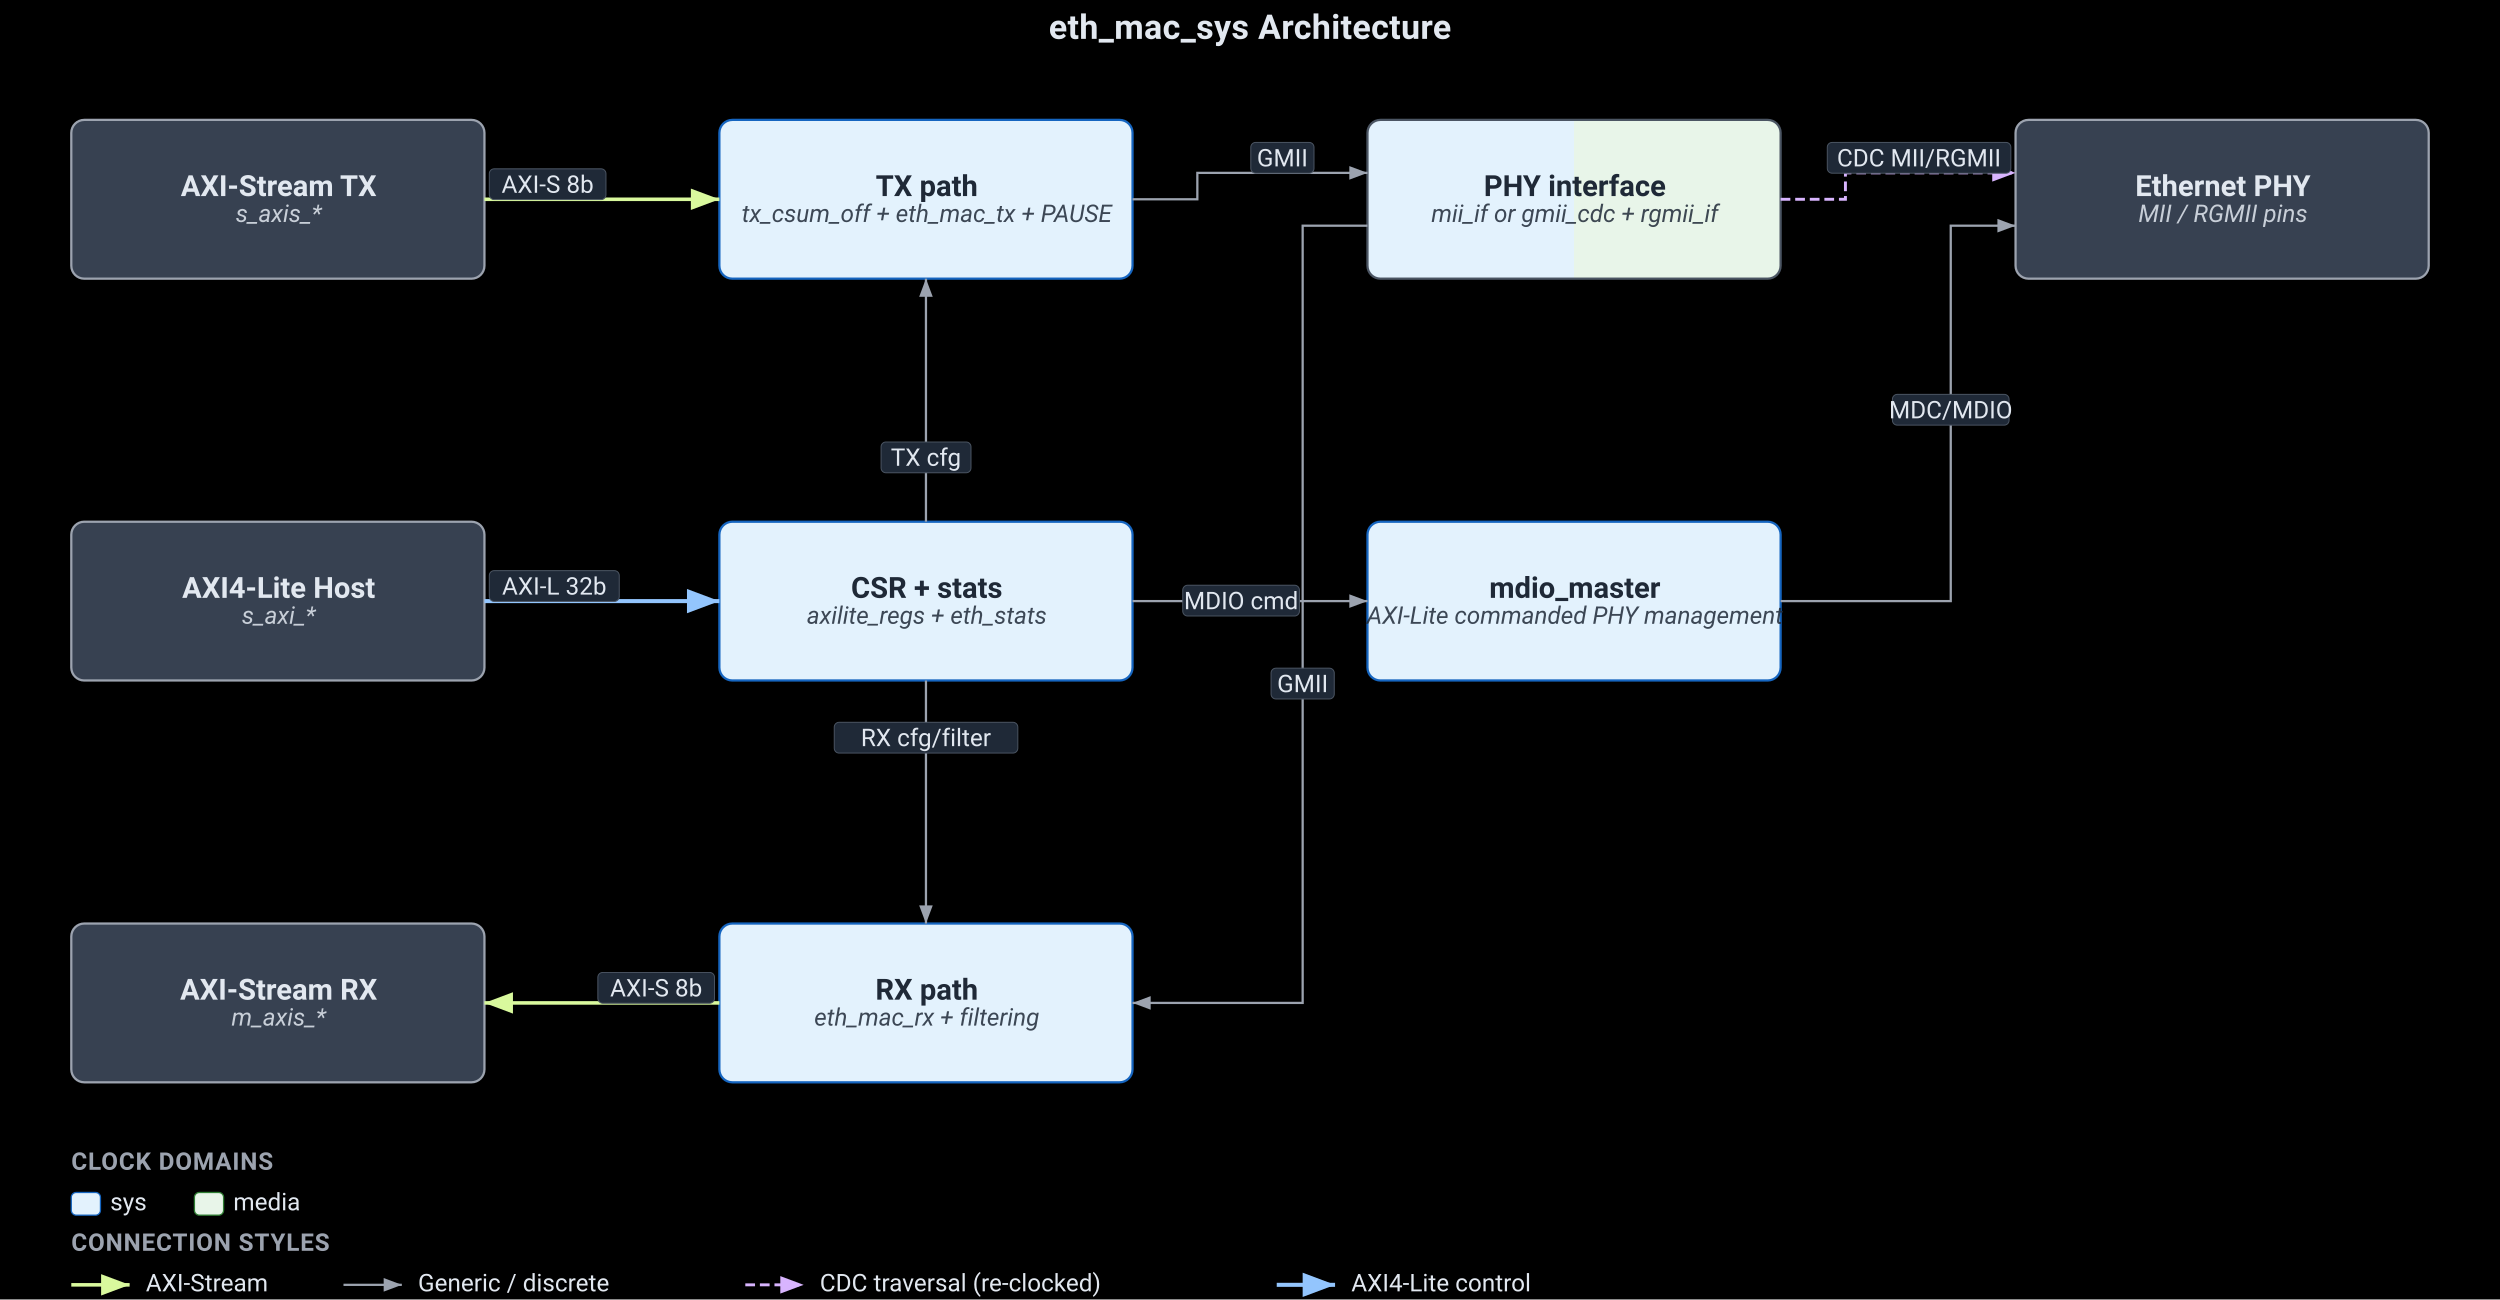
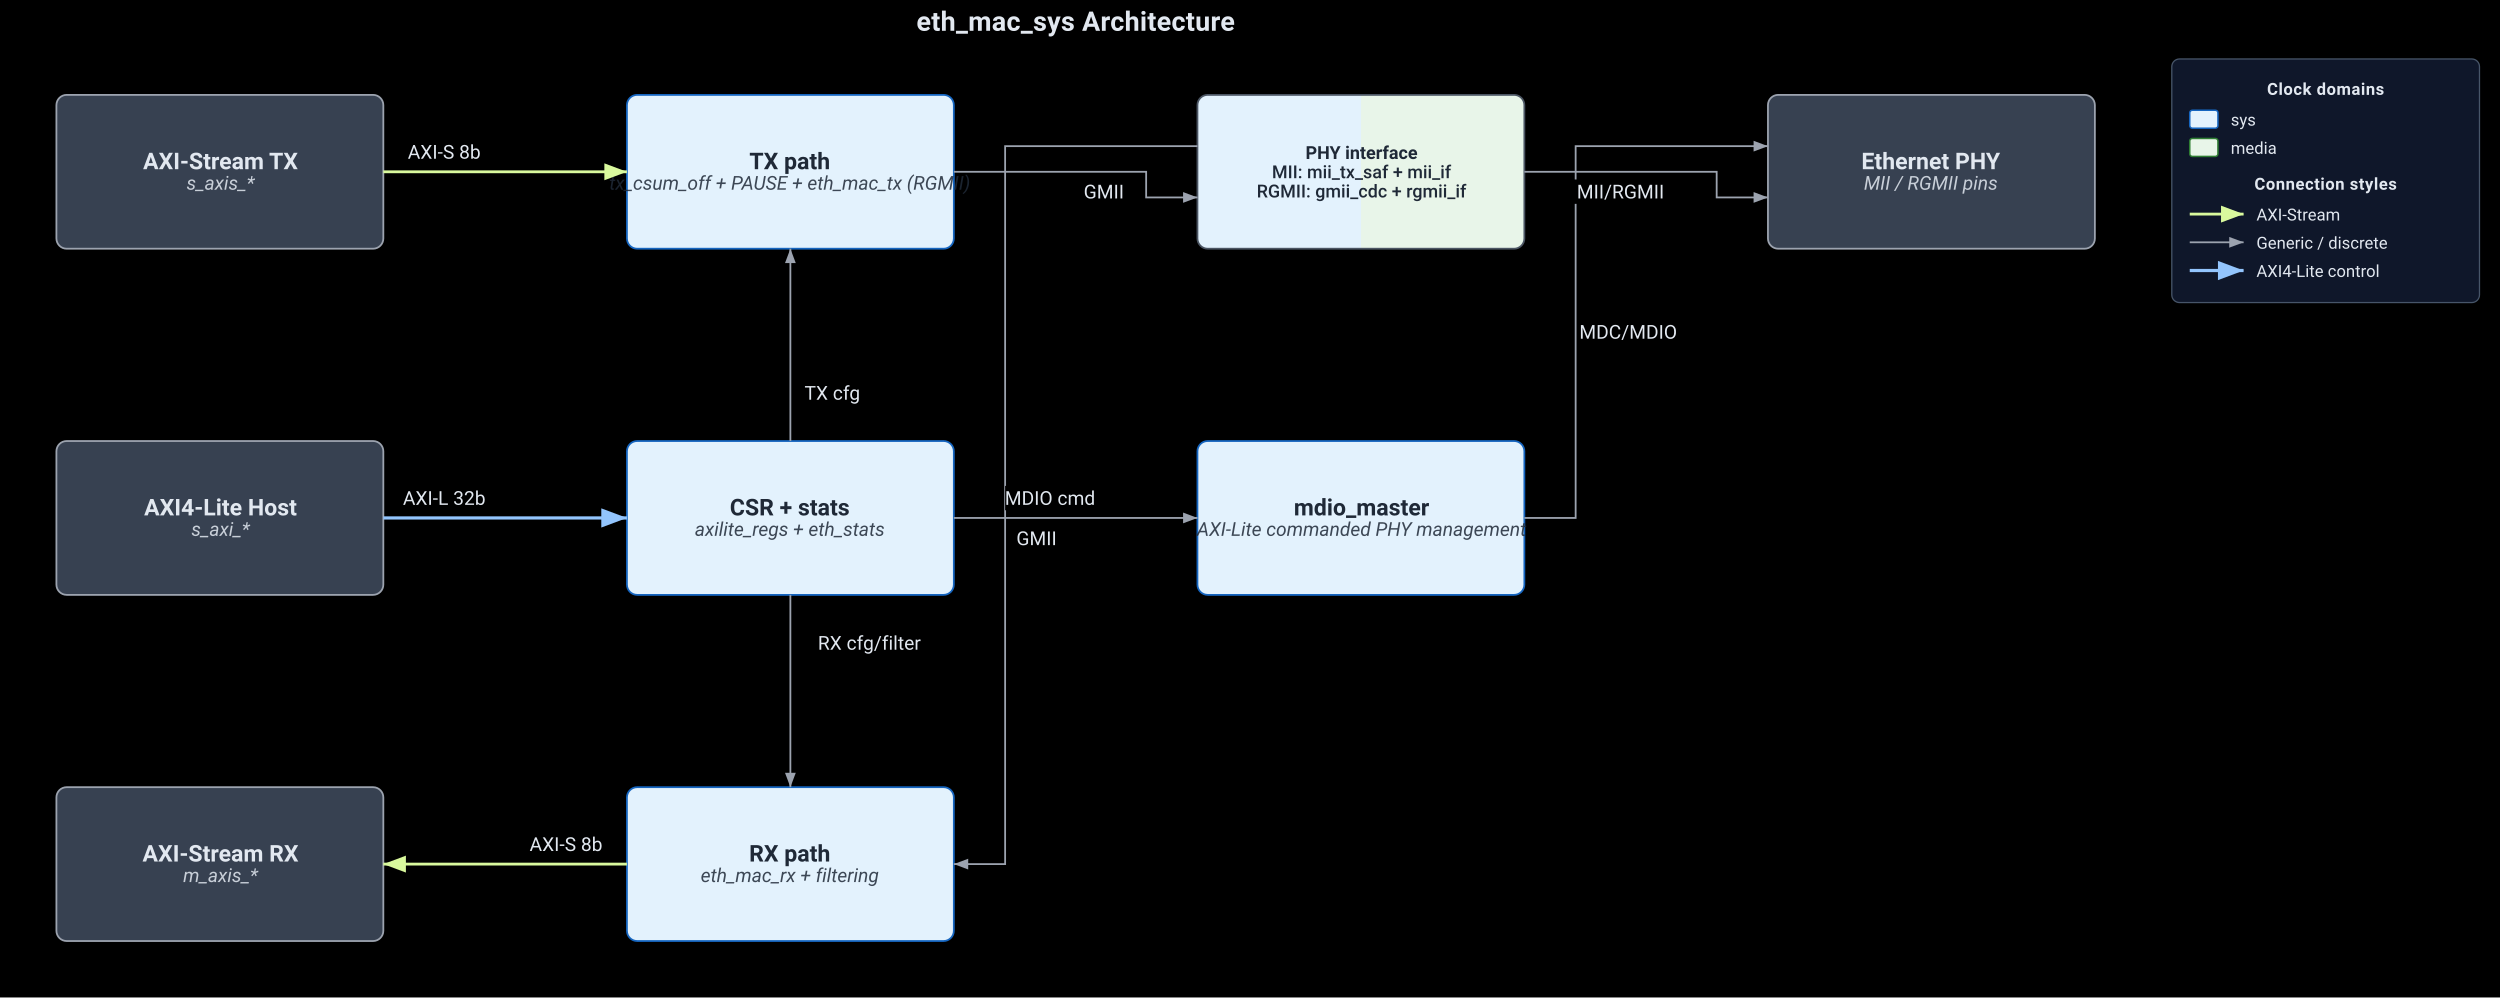
- <svg xmlns="http://www.w3.org/2000/svg" width="1543" height="802" viewBox="0 0 1543 802" font-family="ui-sans-serif, system-ui, -apple-system, 'Segoe UI', Roboto, 'Helvetica Neue', Arial, sans-serif" style="background:#000000">
+ <svg xmlns="http://www.w3.org/2000/svg" width="1950" height="778" viewBox="0 0 1950 778" font-family="ui-sans-serif, system-ui, -apple-system, 'Segoe UI', Roboto, 'Helvetica Neue', Arial, sans-serif" style="background:#000000">
  <defs>
    <marker id="ah-solid" markerWidth="9" markerHeight="9" refX="8" refY="3" orient="auto">
      <path d="M0,0 L0,6 L8,3 z" fill="#e2e8f0" />
    </marker>
    <marker id="ah-thin" markerWidth="9" markerHeight="9" refX="8" refY="3" orient="auto">
      <path d="M0,0 L0,6 L8,3 z" fill="#9ca3af" />
    </marker>
    <marker id="ah-stream" markerWidth="9" markerHeight="9" refX="8" refY="3" orient="auto">
      <path d="M0,0 L0,6 L8,3 z" fill="#d9f99d" />
    </marker>
    <marker id="ah-axil" markerWidth="9" markerHeight="9" refX="8" refY="3" orient="auto">
      <path d="M0,0 L0,6 L8,3 z" fill="#93c5fd" />
    </marker>
+     <marker id="ah-tilelink" markerWidth="9" markerHeight="9" refX="8" refY="3" orient="auto">
+       <path d="M0,0 L0,6 L8,3 z" fill="#5eead4" />
+     </marker>
    <marker id="ah-cdc" markerWidth="9" markerHeight="9" refX="8" refY="3" orient="auto">
      <path d="M0,0 L0,6 L8,3 z" fill="#d8b4fe" />
    </marker>
    <marker id="ah-open" markerWidth="9" markerHeight="9" refX="8" refY="3" orient="auto">
      <path d="M0.5,0.5 L0.5,5.5 L8,3 z" fill="#000000" stroke="#e2e8f0" stroke-width="1" />
    </marker>
    <linearGradient id="grad-phy_if" x1="0%" y1="0%" x2="100%" y2="0%">
      <stop offset="50%" stop-color="#E3F2FD" />
      <stop offset="50%" stop-color="#E8F5E9" />
    </linearGradient>
  </defs>
-   <rect width="1543" height="802" fill="#000000" id="_canvas_bg" />
-   <text x="771.5" y="24" text-anchor="middle" font-size="21" font-weight="600" fill="#e2e8f0" letter-spacing="0.2">eth_mac_sys Architecture</text>
-   <rect id="axis_tx" x="44" y="74" width="255" height="98" fill="#374151" stroke="#9ca3af" stroke-width="1.4" rx="8" />
-   <text x="172" y="121" text-anchor="middle" font-size="18" font-weight="600" fill="#e2e8f0">AXI-Stream TX</text>
-   <text x="172" y="137" text-anchor="middle" font-size="15" font-style="italic" fill="#e2e8f0" opacity="0.85">s_axis_*</text>
-   <rect id="tx_path" x="444" y="74" width="255" height="98" fill="#E3F2FD" stroke="#1565C0" stroke-width="1.4" rx="8" />
-   <text x="572" y="121" text-anchor="middle" font-size="18" font-weight="600" fill="#1f2937">TX path</text>
-   <text x="572" y="137" text-anchor="middle" font-size="15" font-style="italic" fill="#1f2937" opacity="0.85">tx_csum_off + eth_mac_tx + PAUSE</text>
-   <rect id="phy_if" x="844" y="74" width="255" height="98" fill="url(#grad-phy_if)" stroke="#4b5563" stroke-width="1.4" rx="8" />
-   <text x="972" y="121" text-anchor="middle" font-size="18" font-weight="600" fill="#1f2937">PHY interface</text>
-   <text x="972" y="137" text-anchor="middle" font-size="15" font-style="italic" fill="#1f2937" opacity="0.85">mii_if or gmii_cdc + rgmii_if</text>
-   <rect id="phy" x="1244" y="74" width="255" height="98" fill="#374151" stroke="#9ca3af" stroke-width="1.4" rx="8" />
-   <text x="1372" y="121" text-anchor="middle" font-size="18" font-weight="600" fill="#e2e8f0">Ethernet PHY</text>
-   <text x="1372" y="137" text-anchor="middle" font-size="15" font-style="italic" fill="#e2e8f0" opacity="0.85">MII / RGMII pins</text>
-   <rect id="axi_lite" x="44" y="322" width="255" height="98" fill="#374151" stroke="#9ca3af" stroke-width="1.4" rx="8" />
-   <text x="172" y="369" text-anchor="middle" font-size="18" font-weight="600" fill="#e2e8f0">AXI4-Lite Host</text>
-   <text x="172" y="385" text-anchor="middle" font-size="15" font-style="italic" fill="#e2e8f0" opacity="0.85">s_axi_*</text>
-   <rect id="csr_stats" x="444" y="322" width="255" height="98" fill="#E3F2FD" stroke="#1565C0" stroke-width="1.4" rx="8" />
-   <text x="572" y="369" text-anchor="middle" font-size="18" font-weight="600" fill="#1f2937">CSR + stats</text>
-   <text x="572" y="385" text-anchor="middle" font-size="15" font-style="italic" fill="#1f2937" opacity="0.85">axilite_regs + eth_stats</text>
-   <rect id="mdio" x="844" y="322" width="255" height="98" fill="#E3F2FD" stroke="#1565C0" stroke-width="1.4" rx="8" />
-   <text x="972" y="369" text-anchor="middle" font-size="18" font-weight="600" fill="#1f2937">mdio_master</text>
-   <text x="972" y="385" text-anchor="middle" font-size="15" font-style="italic" fill="#1f2937" opacity="0.85">AXI-Lite commanded PHY management</text>
-   <rect id="axis_rx" x="44" y="570" width="255" height="98" fill="#374151" stroke="#9ca3af" stroke-width="1.4" rx="8" />
-   <text x="172" y="617" text-anchor="middle" font-size="18" font-weight="600" fill="#e2e8f0">AXI-Stream RX</text>
-   <text x="172" y="633" text-anchor="middle" font-size="15" font-style="italic" fill="#e2e8f0" opacity="0.85">m_axis_*</text>
-   <rect id="rx_path" x="444" y="570" width="255" height="98" fill="#E3F2FD" stroke="#1565C0" stroke-width="1.4" rx="8" />
-   <text x="572" y="617" text-anchor="middle" font-size="18" font-weight="600" fill="#1f2937">RX path</text>
-   <text x="572" y="633" text-anchor="middle" font-size="15" font-style="italic" fill="#1f2937" opacity="0.85">eth_mac_rx + filtering</text>
-   <path id="edge_axis_tx_to_tx_path" d="M 299.0,123.0 L 371.5,123.0 L 444.0,123.0" stroke="#d9f99d" stroke-width="2.2" fill="none" marker-end="url(#ah-stream)" />
-   <rect x="302.0" y="104.2" width="72.0" height="19.0" fill="#1f2937" stroke="#4b5563" stroke-width="0.6" rx="3" />
-   <text x="338.0" y="119.0" text-anchor="middle" font-size="15" fill="#e2e8f0">AXI-S 8b</text>
-   <path id="edge_tx_path_to_phy_if" d="M 699.0,123.0 L 739.0,123.0 L 739.0,106.7 L 844.0,106.7" stroke="#9ca3af" stroke-width="1.4" fill="none" marker-end="url(#ah-thin)" />
-   <rect x="772.0" y="87.9" width="39.0" height="19.0" fill="#1f2937" stroke="#4b5563" stroke-width="0.6" rx="3" />
-   <text x="791.5" y="102.7" text-anchor="middle" font-size="15" fill="#e2e8f0">GMII</text>
-   <path id="edge_phy_if_to_phy" d="M 1099.0,123.0 L 1139.0,123.0 L 1139.0,106.7 L 1244.0,106.7" stroke="#d8b4fe" stroke-width="1.8" fill="none" marker-end="url(#ah-cdc)" stroke-dasharray="6,3" />
-   <rect x="1127.8" y="87.9" width="113.3" height="19.0" fill="#1f2937" stroke="#4b5563" stroke-width="0.6" rx="3" />
-   <text x="1184.4" y="102.7" text-anchor="middle" font-size="15" fill="#e2e8f0">CDC MII/RGMII</text>
-   <path id="edge_phy_if_to_rx_path" d="M 844.0,139.3 L 804.0,139.3 L 804.0,619.0 L 699.0,619.0" stroke="#9ca3af" stroke-width="1.4" fill="none" marker-end="url(#ah-thin)" />
-   <rect x="784.5" y="412.4" width="39.0" height="19.0" fill="#1f2937" stroke="#4b5563" stroke-width="0.6" rx="3" />
-   <text x="804.0" y="427.2" text-anchor="middle" font-size="15" fill="#e2e8f0">GMII</text>
-   <path id="edge_rx_path_to_axis_rx" d="M 444.0,619.0 L 371.5,619.0 L 299.0,619.0" stroke="#d9f99d" stroke-width="2.2" fill="none" marker-end="url(#ah-stream)" />
-   <rect x="369.0" y="600.2" width="72.0" height="19.0" fill="#1f2937" stroke="#4b5563" stroke-width="0.6" rx="3" />
-   <text x="405.0" y="615.0" text-anchor="middle" font-size="15" fill="#e2e8f0">AXI-S 8b</text>
-   <path id="edge_axi_lite_to_csr_stats" d="M 299.0,371.0 L 371.5,371.0 L 444.0,371.0" stroke="#93c5fd" stroke-width="2.5" fill="none" marker-end="url(#ah-axil)" />
-   <rect x="302.0" y="352.2" width="80.2" height="19.0" fill="#1f2937" stroke="#4b5563" stroke-width="0.6" rx="3" />
-   <text x="342.1" y="367.0" text-anchor="middle" font-size="15" fill="#e2e8f0">AXI-L 32b</text>
-   <path id="edge_csr_stats_to_mdio" d="M 699.0,371.0 L 739.0,371.0 L 844.0,371.0" stroke="#9ca3af" stroke-width="1.4" fill="none" marker-end="url(#ah-thin)" />
-   <rect x="730.0" y="361.2" width="72.0" height="19.0" fill="#1f2937" stroke="#4b5563" stroke-width="0.6" rx="3" />
-   <text x="766.0" y="376.0" text-anchor="middle" font-size="15" fill="#e2e8f0">MDIO cmd</text>
-   <path id="edge_mdio_to_phy" d="M 1099.0,371.0 L 1204.0,371.0 L 1204.0,139.3 L 1244.0,139.3" stroke="#9ca3af" stroke-width="1.4" fill="none" marker-end="url(#ah-thin)" />
-   <rect x="1168.0" y="243.4" width="72.0" height="19.0" fill="#1f2937" stroke="#4b5563" stroke-width="0.6" rx="3" />
-   <text x="1204.0" y="258.2" text-anchor="middle" font-size="15" fill="#e2e8f0">MDC/MDIO</text>
-   <path id="edge_csr_stats_to_tx_path" d="M 571.5,322.0 L 571.5,247.0 L 571.5,172.0" stroke="#9ca3af" stroke-width="1.4" fill="none" marker-end="url(#ah-thin)" />
-   <rect x="543.8" y="272.8" width="55.5" height="19.0" fill="#1f2937" stroke="#4b5563" stroke-width="0.6" rx="3" />
-   <text x="571.5" y="287.5" text-anchor="middle" font-size="15" fill="#e2e8f0">TX cfg</text>
-   <path id="edge_csr_stats_to_rx_path" d="M 571.5,420.0 L 571.5,495.0 L 571.5,570.0" stroke="#9ca3af" stroke-width="1.4" fill="none" marker-end="url(#ah-thin)" />
-   <rect x="514.9" y="445.8" width="113.3" height="19.0" fill="#1f2937" stroke="#4b5563" stroke-width="0.6" rx="3" />
-   <text x="571.5" y="460.5" text-anchor="middle" font-size="15" fill="#e2e8f0">RX cfg/filter</text>
-   <text x="44" y="722" font-size="15" font-weight="600" fill="#9ca3af" letter-spacing="0.5">CLOCK DOMAINS</text>
-   <rect x="44" y="736" width="18" height="14" fill="#E3F2FD" stroke="#1565C0" stroke-width="0.8" rx="3" />
-   <text x="68" y="747" font-size="15" fill="#e2e8f0">sys</text>
-   <rect x="120" y="736" width="18" height="14" fill="#E8F5E9" stroke="#2E7D32" stroke-width="0.8" rx="3" />
-   <text x="144" y="747" font-size="15" fill="#e2e8f0">media</text>
-   <text x="44" y="772" font-size="15" font-weight="600" fill="#9ca3af" letter-spacing="0.5">CONNECTION STYLES</text>
-   <path id="legend-arrow-axi-stream" d="M 44,793 L 80,793" stroke="#d9f99d" stroke-width="2.2" fill="none" marker-end="url(#ah-stream)" />
-   <text x="90" y="797" font-size="15" fill="#e2e8f0">AXI-Stream</text>
-   <path id="legend-arrow-generic" d="M 212,793 L 248,793" stroke="#9ca3af" stroke-width="1.4" fill="none" marker-end="url(#ah-thin)" />
-   <text x="258" y="797" font-size="15" fill="#e2e8f0">Generic / discrete</text>
-   <path id="legend-arrow-cdc" d="M 460,793 L 496,793" stroke="#d8b4fe" stroke-width="1.8" fill="none" marker-end="url(#ah-cdc)" stroke-dasharray="6,3" />
-   <text x="506" y="797" font-size="15" fill="#e2e8f0">CDC traversal (re-clocked)</text>
-   <path id="legend-arrow-axi-lite" d="M 788,793 L 824,793" stroke="#93c5fd" stroke-width="2.5" fill="none" marker-end="url(#ah-axil)" />
-   <text x="834" y="797" font-size="15" fill="#e2e8f0">AXI4-Lite control</text>
+   <rect width="1950" height="778" fill="#000000" id="_canvas_bg" />
+   <text x="839.0" y="24" text-anchor="middle" font-size="21" font-weight="600" fill="#e2e8f0" letter-spacing="0.2">eth_mac_sys Architecture</text>
+   <rect id="axis_tx" x="44" y="74" width="255" height="120" fill="#374151" stroke="#9ca3af" stroke-width="1.4" rx="8" />
+   <text x="172" y="132" text-anchor="middle" font-size="18" font-weight="600" fill="#e2e8f0">AXI-Stream TX</text>
+   <text x="172" y="148" text-anchor="middle" font-size="15" font-style="italic" fill="#e2e8f0" opacity="0.85">s_axis_*</text>
+   <rect id="tx_path" x="489" y="74" width="255" height="120" fill="#E3F2FD" stroke="#1565C0" stroke-width="1.4" rx="8" />
+   <text x="616" y="132" text-anchor="middle" font-size="18" font-weight="600" fill="#1f2937">TX path</text>
+   <text x="616" y="148" text-anchor="middle" font-size="15" font-style="italic" fill="#1f2937" opacity="0.85">tx_csum_off + PAUSE + eth_mac_tx (RGMII)</text>
+   <rect id="phy_if" x="934" y="74" width="255" height="120" fill="url(#grad-phy_if)" stroke="#4b5563" stroke-width="1.4" rx="8" />
+   <text x="1062" y="124" text-anchor="middle" font-size="14" font-weight="600" fill="#1f2937">PHY interface</text>
+   <text x="1062" y="139" text-anchor="middle" font-size="14" font-weight="500" fill="#1f2937">MII: mii_tx_saf + mii_if</text>
+   <text x="1062" y="154" text-anchor="middle" font-size="14" font-weight="500" fill="#1f2937">RGMII: gmii_cdc + rgmii_if</text>
+   <rect id="phy" x="1379" y="74" width="255" height="120" fill="#374151" stroke="#9ca3af" stroke-width="1.4" rx="8" />
+   <text x="1506" y="132" text-anchor="middle" font-size="18" font-weight="600" fill="#e2e8f0">Ethernet PHY</text>
+   <text x="1506" y="148" text-anchor="middle" font-size="15" font-style="italic" fill="#e2e8f0" opacity="0.85">MII / RGMII pins</text>
+   <rect id="axi_lite" x="44" y="344" width="255" height="120" fill="#374151" stroke="#9ca3af" stroke-width="1.4" rx="8" />
+   <text x="172" y="402" text-anchor="middle" font-size="18" font-weight="600" fill="#e2e8f0">AXI4-Lite Host</text>
+   <text x="172" y="418" text-anchor="middle" font-size="15" font-style="italic" fill="#e2e8f0" opacity="0.85">s_axi_*</text>
+   <rect id="csr_stats" x="489" y="344" width="255" height="120" fill="#E3F2FD" stroke="#1565C0" stroke-width="1.4" rx="8" />
+   <text x="616" y="402" text-anchor="middle" font-size="18" font-weight="600" fill="#1f2937">CSR + stats</text>
+   <text x="616" y="418" text-anchor="middle" font-size="15" font-style="italic" fill="#1f2937" opacity="0.85">axilite_regs + eth_stats</text>
+   <rect id="mdio" x="934" y="344" width="255" height="120" fill="#E3F2FD" stroke="#1565C0" stroke-width="1.4" rx="8" />
+   <text x="1062" y="402" text-anchor="middle" font-size="18" font-weight="600" fill="#1f2937">mdio_master</text>
+   <text x="1062" y="418" text-anchor="middle" font-size="15" font-style="italic" fill="#1f2937" opacity="0.85">AXI-Lite commanded PHY management</text>
+   <rect id="axis_rx" x="44" y="614" width="255" height="120" fill="#374151" stroke="#9ca3af" stroke-width="1.4" rx="8" />
+   <text x="172" y="672" text-anchor="middle" font-size="18" font-weight="600" fill="#e2e8f0">AXI-Stream RX</text>
+   <text x="172" y="688" text-anchor="middle" font-size="15" font-style="italic" fill="#e2e8f0" opacity="0.85">m_axis_*</text>
+   <rect id="rx_path" x="489" y="614" width="255" height="120" fill="#E3F2FD" stroke="#1565C0" stroke-width="1.4" rx="8" />
+   <text x="616" y="672" text-anchor="middle" font-size="18" font-weight="600" fill="#1f2937">RX path</text>
+   <text x="616" y="688" text-anchor="middle" font-size="15" font-style="italic" fill="#1f2937" opacity="0.85">eth_mac_rx + filtering</text>
+   <mask id="edge-label-clearance" maskUnits="userSpaceOnUse">
+     <rect width="1950" height="778" fill="#ffffff" />
+     <rect x="311.5" y="109.0" width="70.0" height="19.0" fill="#000000" />
+     <rect x="842.5" y="140.0" width="37.0" height="19.0" fill="#000000" />
+     <rect x="1224.9" y="140.0" width="78.2" height="19.0" fill="#000000" />
+     <rect x="790.0" y="410.5" width="37.0" height="19.0" fill="#000000" />
+     <rect x="406.5" y="649.0" width="70.0" height="19.0" fill="#000000" />
+     <rect x="307.4" y="379.0" width="78.2" height="19.0" fill="#000000" />
+     <rect x="784.0" y="379.0" width="70.0" height="19.0" fill="#000000" />
+     <rect x="1235.0" y="249.5" width="70.0" height="19.0" fill="#000000" />
+     <rect x="622.5" y="297.0" width="53.5" height="19.0" fill="#000000" />
+     <rect x="622.5" y="492.0" width="111.2" height="19.0" fill="#000000" />
+   </mask>
+   <path id="edge_axis_tx_to_tx_path" d="M 299.0,134.0 L 394.0,134.0 L 489.0,134.0" stroke="#d9f99d" stroke-width="2.2" fill="none" marker-end="url(#ah-stream)" mask="url(#edge-label-clearance)" />
+   <path id="edge_tx_path_to_phy_if" d="M 744.0,134.0 L 894.0,134.0 L 894.0,154.0 L 934.0,154.0" stroke="#9ca3af" stroke-width="1.4" fill="none" marker-end="url(#ah-thin)" mask="url(#edge-label-clearance)" />
+   <path id="edge_phy_if_to_phy" d="M 1189.0,134.0 L 1339.0,134.0 L 1339.0,154.0 L 1379.0,154.0" stroke="#9ca3af" stroke-width="1.4" fill="none" marker-end="url(#ah-thin)" mask="url(#edge-label-clearance)" />
+   <path id="edge_phy_if_to_rx_path" d="M 934.0,114.0 L 784.0,114.0 L 784.0,674.0 L 744.0,674.0" stroke="#9ca3af" stroke-width="1.4" fill="none" marker-end="url(#ah-thin)" mask="url(#edge-label-clearance)" />
+   <path id="edge_rx_path_to_axis_rx" d="M 489.0,674.0 L 394.0,674.0 L 299.0,674.0" stroke="#d9f99d" stroke-width="2.2" fill="none" marker-end="url(#ah-stream)" mask="url(#edge-label-clearance)" />
+   <path id="edge_axi_lite_to_csr_stats" d="M 299.0,404.0 L 394.0,404.0 L 489.0,404.0" stroke="#93c5fd" stroke-width="2.5" fill="none" marker-end="url(#ah-axil)" mask="url(#edge-label-clearance)" />
+   <path id="edge_csr_stats_to_mdio" d="M 744.0,404.0 L 894.0,404.0 L 934.0,404.0" stroke="#9ca3af" stroke-width="1.4" fill="none" marker-end="url(#ah-thin)" mask="url(#edge-label-clearance)" />
+   <path id="edge_mdio_to_phy" d="M 1189.0,404.0 L 1229.0,404.0 L 1229.0,114.0 L 1379.0,114.0" stroke="#9ca3af" stroke-width="1.4" fill="none" marker-end="url(#ah-thin)" mask="url(#edge-label-clearance)" />
+   <path id="edge_csr_stats_to_tx_path" d="M 616.5,344.0 L 616.5,269.0 L 616.5,194.0" stroke="#9ca3af" stroke-width="1.4" fill="none" marker-end="url(#ah-thin)" mask="url(#edge-label-clearance)" />
+   <path id="edge_csr_stats_to_rx_path" d="M 616.5,464.0 L 616.5,539.0 L 616.5,614.0" stroke="#9ca3af" stroke-width="1.4" fill="none" marker-end="url(#ah-thin)" mask="url(#edge-label-clearance)" />
+   <text x="346.5" y="123.8" text-anchor="middle" font-size="15" fill="#e2e8f0">AXI-S 8b</text>
+   <text x="861.0" y="154.8" text-anchor="middle" font-size="15" fill="#e2e8f0">GMII</text>
+   <text x="1264.0" y="154.8" text-anchor="middle" font-size="15" fill="#e2e8f0">MII/RGMII</text>
+   <text x="808.5" y="425.2" text-anchor="middle" font-size="15" fill="#e2e8f0">GMII</text>
+   <text x="441.5" y="663.8" text-anchor="middle" font-size="15" fill="#e2e8f0">AXI-S 8b</text>
+   <text x="346.5" y="393.8" text-anchor="middle" font-size="15" fill="#e2e8f0">AXI-L 32b</text>
+   <text x="819.0" y="393.8" text-anchor="middle" font-size="15" fill="#e2e8f0">MDIO cmd</text>
+   <text x="1270.0" y="264.2" text-anchor="middle" font-size="15" fill="#e2e8f0">MDC/MDIO</text>
+   <text x="649.2" y="311.8" text-anchor="middle" font-size="15" fill="#e2e8f0">TX cfg</text>
+   <text x="678.1" y="506.8" text-anchor="middle" font-size="15" fill="#e2e8f0">RX cfg/filter</text>
+   <rect id="legend_card" x="1694" y="46" width="240" height="190" fill="#0f172a" stroke="#475569" stroke-width="1" rx="6" />
+   <text x="1814" y="74" text-anchor="middle" font-size="13" font-weight="700" fill="#e2e8f0" letter-spacing="0.4">Clock domains</text>
+   <rect x="1708" y="86" width="22" height="14" fill="#E3F2FD" stroke="#1565C0" stroke-width="1.2" rx="2" />
+   <text x="1740" y="98" font-size="13" fill="#e2e8f0">sys</text>
+   <rect x="1708" y="108" width="22" height="14" fill="#E8F5E9" stroke="#2E7D32" stroke-width="1.2" rx="2" />
+   <text x="1740" y="120" font-size="13" fill="#e2e8f0">media</text>
+   <text x="1814" y="148" text-anchor="middle" font-size="13" font-weight="700" fill="#e2e8f0" letter-spacing="0.4">Connection styles</text>
+   <path id="legend-arrow-axi-stream" d="M 1708,167.0 L 1750,167.0" stroke="#d9f99d" stroke-width="2.2" fill="none" marker-end="url(#ah-stream)" />
+   <text x="1760" y="172" font-size="13" fill="#e2e8f0">AXI-Stream</text>
+   <path id="legend-arrow-generic" d="M 1708,189.0 L 1750,189.0" stroke="#9ca3af" stroke-width="1.4" fill="none" marker-end="url(#ah-thin)" />
+   <text x="1760" y="194" font-size="13" fill="#e2e8f0">Generic / discrete</text>
+   <path id="legend-arrow-axi-lite" d="M 1708,211.0 L 1750,211.0" stroke="#93c5fd" stroke-width="2.5" fill="none" marker-end="url(#ah-axil)" />
+   <text x="1760" y="216" font-size="13" fill="#e2e8f0">AXI4-Lite control</text>
</svg>
